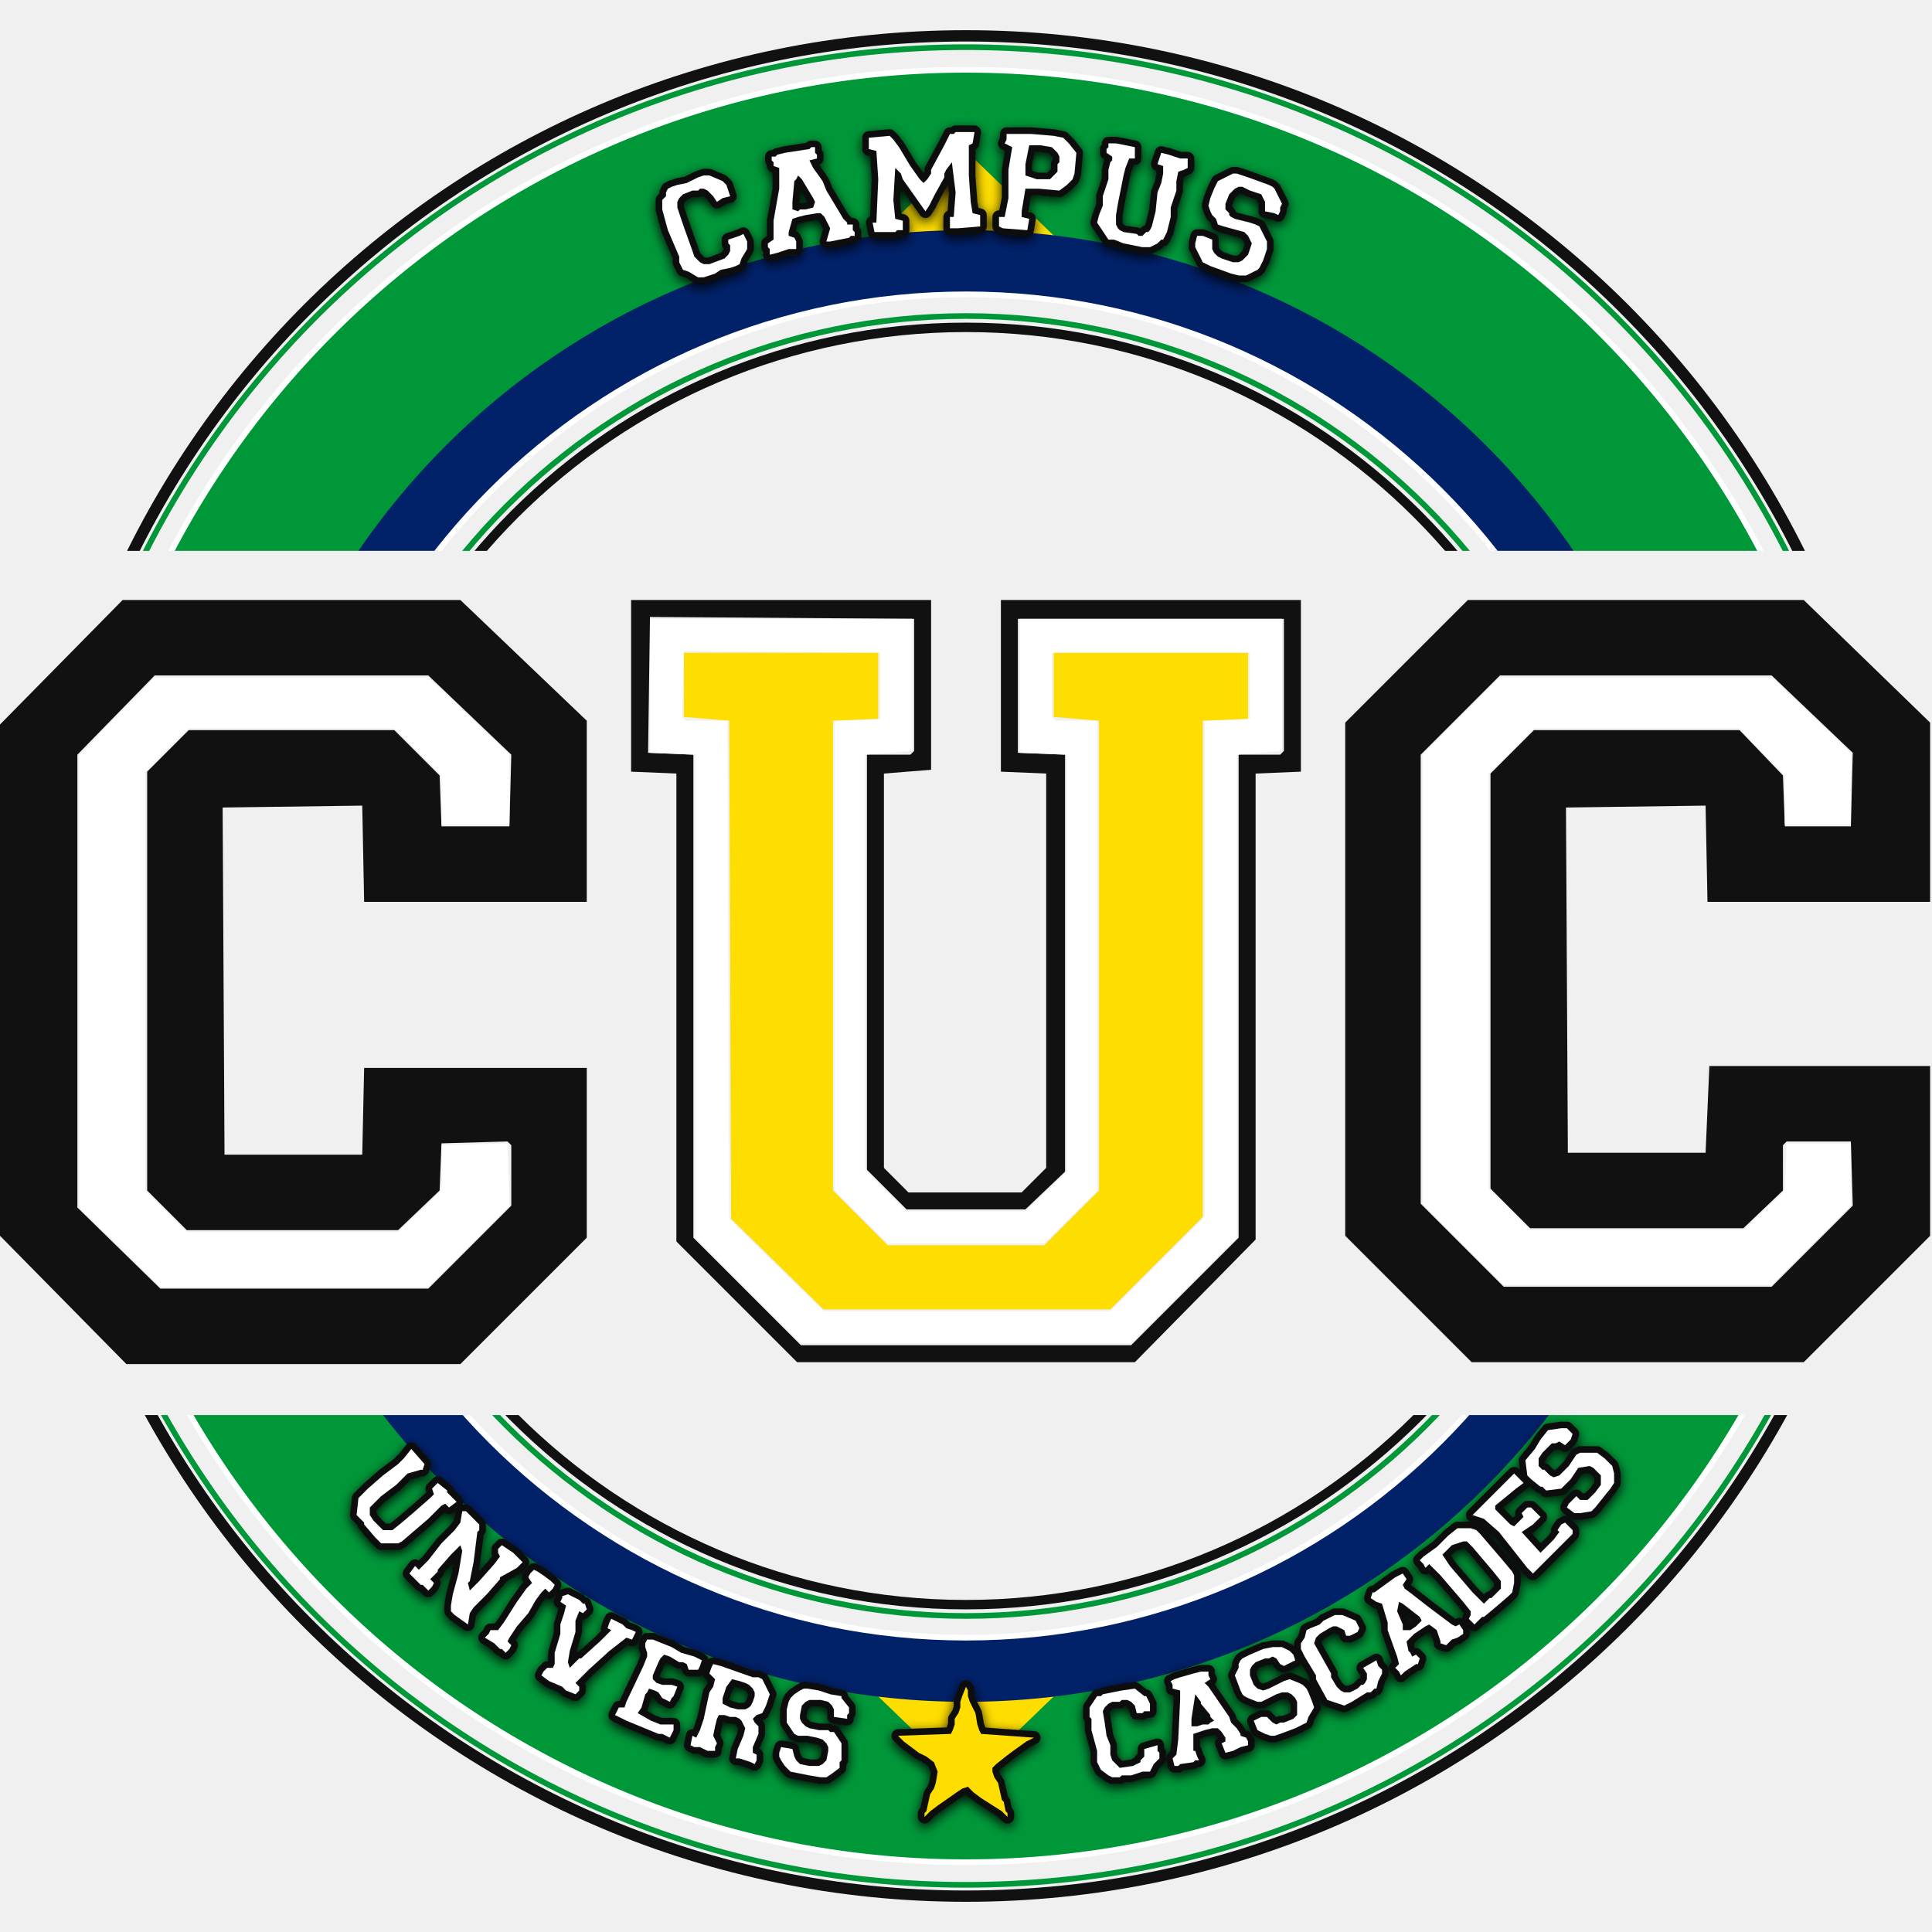
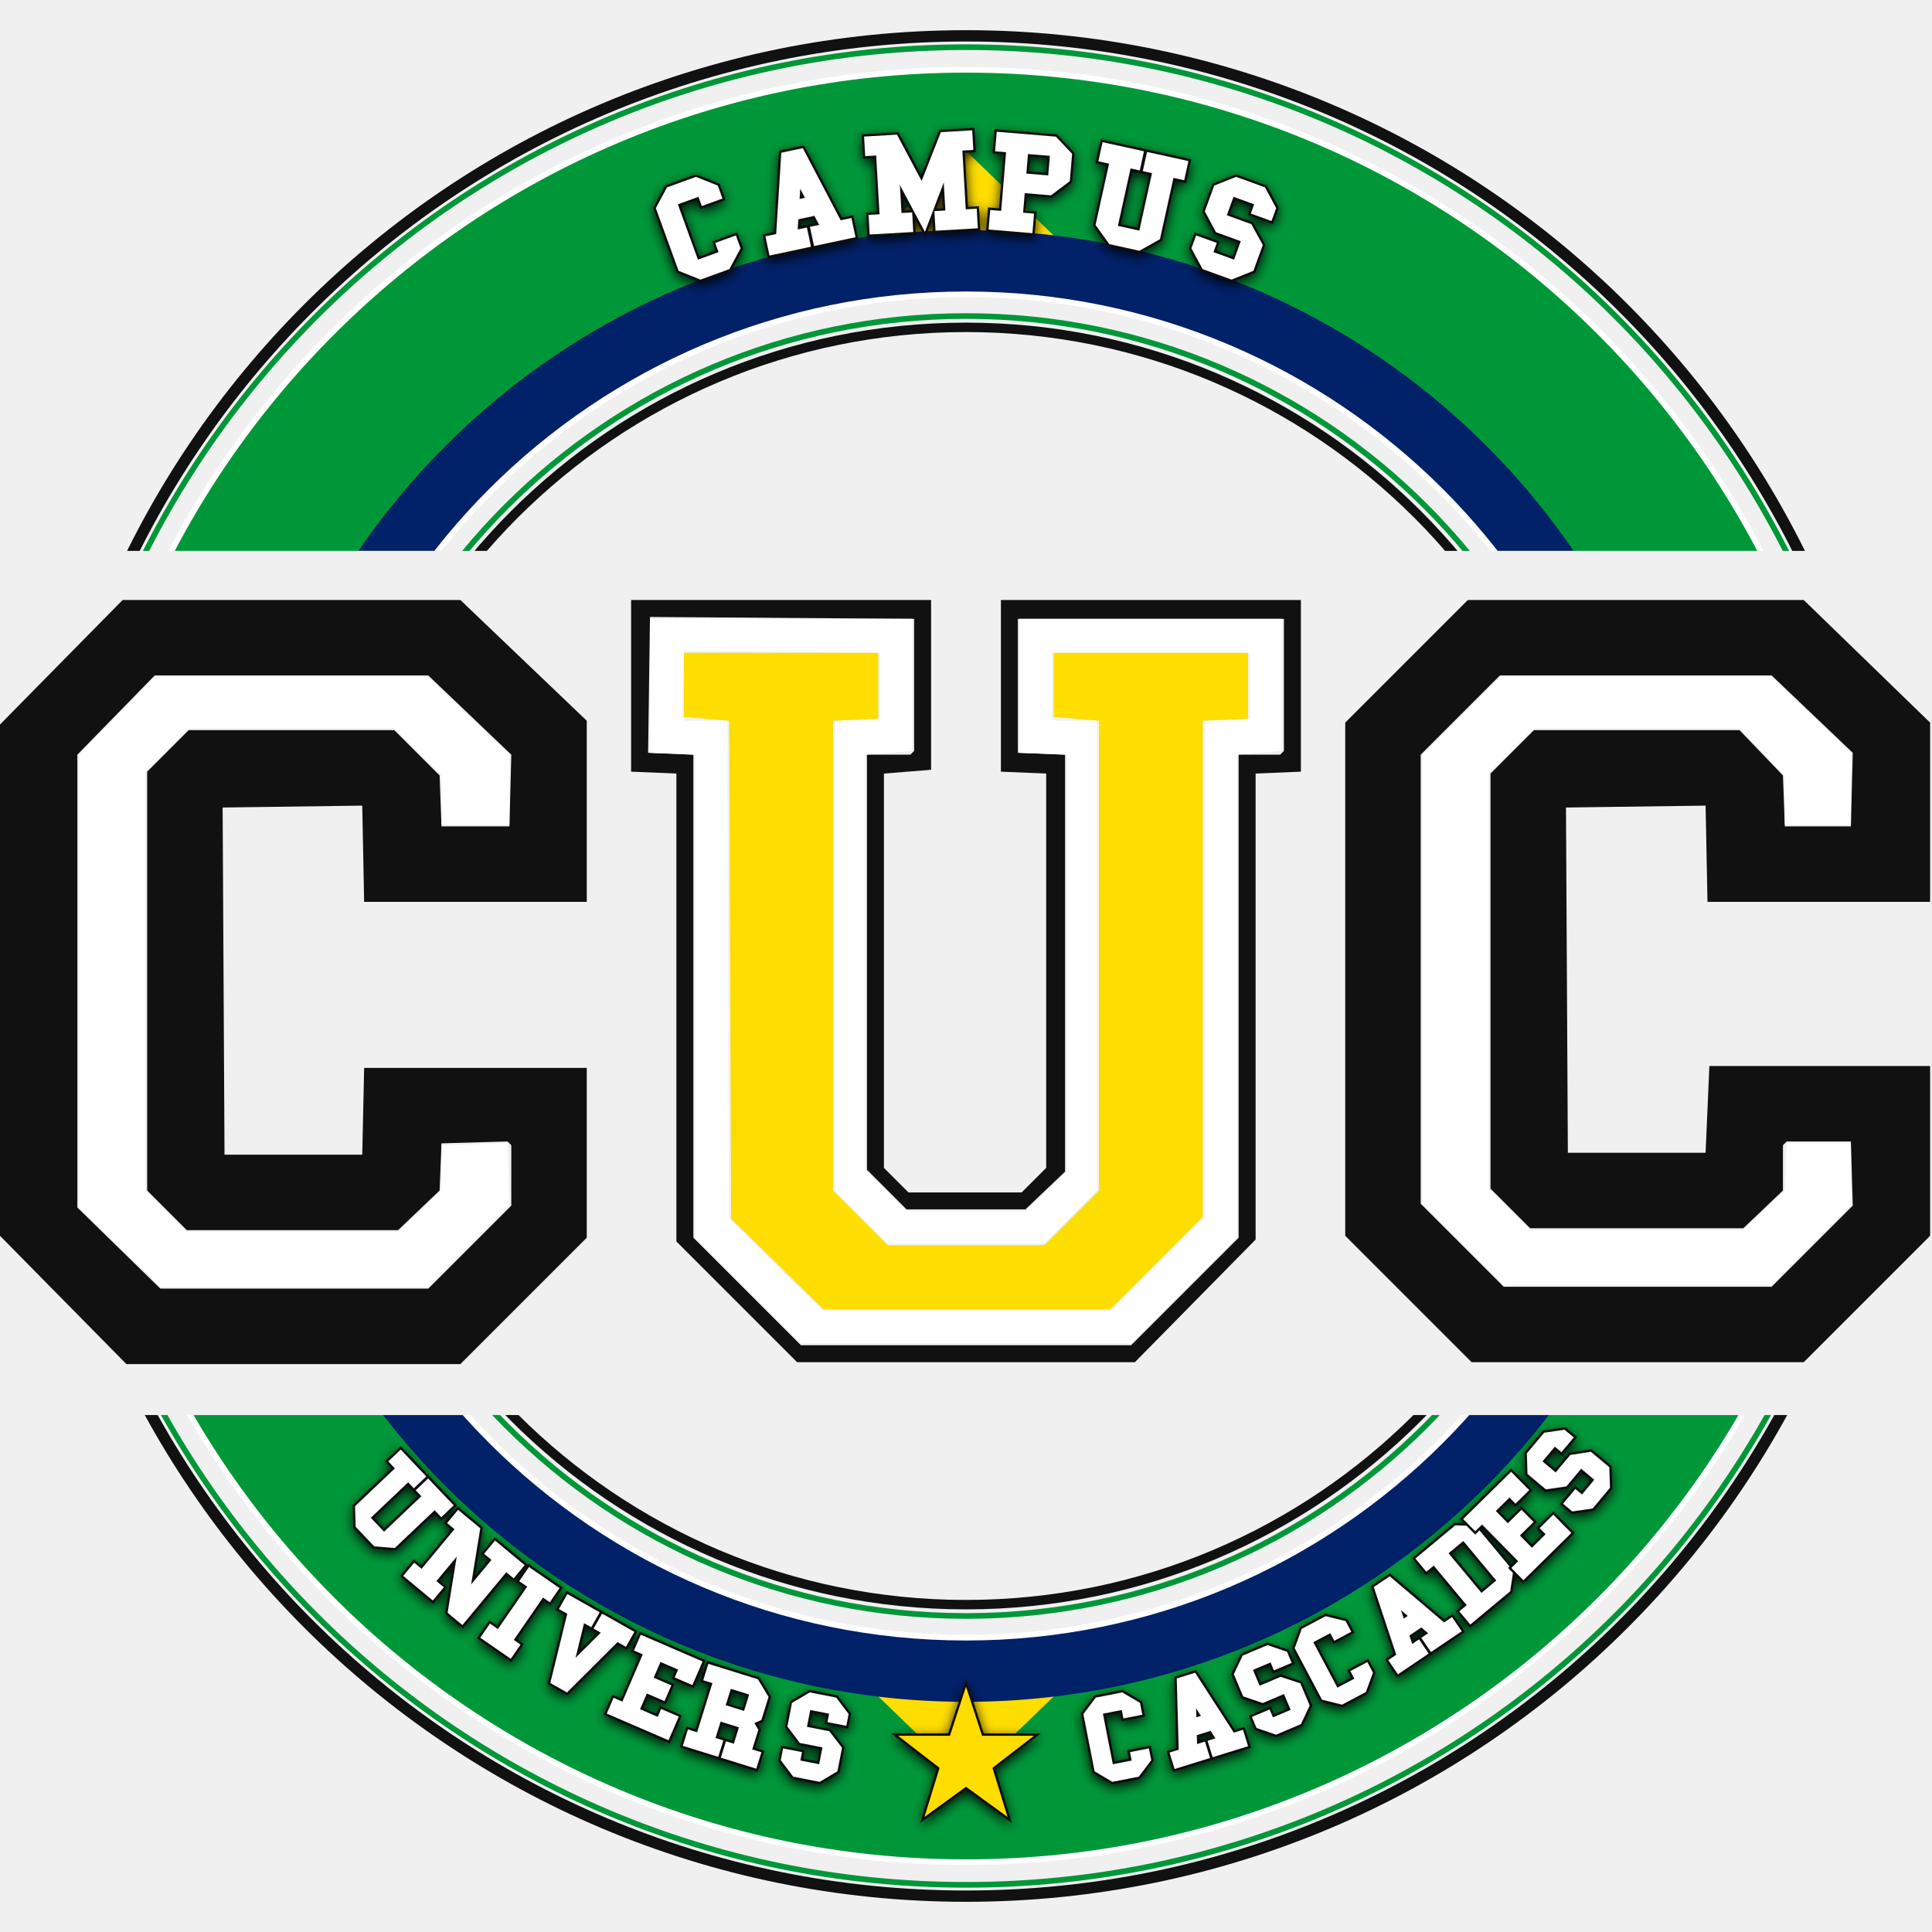
<svg xmlns="http://www.w3.org/2000/svg" viewBox="0 0 1024 1024" width="1024" height="1024">
  <defs>
    <clipPath id="ring-arcs-clip">
      <rect x="0" y="0" width="1024" height="292.0" />
      <rect x="0" y="750.0" width="1024" height="274.0" />
    </clipPath>
    <mask id="ring-donut-mask">
      <rect x="0" y="0" width="1024" height="1024" fill="black" />
      <circle cx="512.0" cy="512.0" r="475.0" fill="white" />
      <circle cx="512.0" cy="512.0" r="356.0" fill="black" />
    </mask>
    <filter id="text-glow" x="-20%" y="-20%" width="140%" height="140%">
      <feDropShadow dx="0" dy="2" stdDeviation="3" flood-color="#000000" flood-opacity="0.9" />
    </filter>
    <g id="flag-pattern">
      <rect x="0" y="0" width="1024" height="1024" fill="#009739" />
      <polygon points="512,80 960,512 512,944 64,512" fill="#FEDD00" />
      <circle cx="512" cy="512" r="390" fill="#012169" />
      <path d="M 180,560 A 400,400 0 0,1 844,460 A 420,420 0 0,0 180,560 Z" fill="#FFFFFF" />
    </g>
    <clipPath id="u-core-clip">
      <path d="M 362.5,346.0 L 362.5,380.0 L 386.5,382.0 L 387.5,646.0 L 436.5,694.0 L 588.5,694.0 L 637.5,645.0 L 637.5,382.0 L 661.5,381.0 L 661.5,346.0 L 558.5,346.0 L 558.5,380.0 L 582.5,382.0 L 582.5,631.0 L 553.5,660.0 L 470.5,660.0 L 441.5,631.0 L 441.5,382.0 L 465.5,381.0 L 465.5,346.0 Z" />
    </clipPath>
  </defs>
  <g clip-path="url(#ring-arcs-clip)">
    <g mask="url(#ring-donut-mask)">
      <use href="#flag-pattern" />
    </g>
    <circle cx="512.0" cy="512.0" r="493.0" fill="none" stroke="#111111" stroke-width="6" />
    <circle cx="512.0" cy="512.0" r="487.0" fill="none" stroke="#009739" stroke-width="3" />
    <circle cx="512.0" cy="512.0" r="475.0" fill="none" stroke="#FFFFFF" stroke-width="3" />
    <circle cx="512.0" cy="512.0" r="356.0" fill="none" stroke="#FFFFFF" stroke-width="3" />
    <circle cx="512.0" cy="512.0" r="344.5" fill="none" stroke="#009739" stroke-width="3" />
    <circle cx="512.0" cy="512.0" r="338.5" fill="none" stroke="#111111" stroke-width="5" />
  </g>
  <g filter="url(#text-glow)">
-     <path d="M 594.5,896.0 L 589.5,897.0 L 584.5,898.0 L 583.5,899.0 L 581.5,899.0 L 579.5,902.0 L 577.5,905.0 L 577.5,910.0 L 578.5,911.0 L 578.5,917.0 L 581.5,928.0 L 581.5,934.0 L 583.5,938.0 L 587.5,941.0 L 589.5,942.0 L 593.5,942.0 L 594.5,941.0 L 599.5,941.0 L 605.5,939.0 L 609.5,939.0 L 611.5,935.0 L 614.5,932.0 L 614.5,929.0 L 613.5,928.0 L 613.5,925.0 L 606.5,927.0 L 606.5,931.0 L 604.5,933.0 L 604.5,934.0 L 600.5,936.0 L 593.5,937.0 L 589.5,933.0 L 588.5,930.0 L 588.5,925.0 L 586.5,920.0 L 585.5,913.0 L 584.5,907.0 L 585.5,905.0 L 587.5,903.0 L 589.5,902.0 L 593.5,902.0 L 594.5,901.0 L 597.5,901.0 L 599.5,902.0 L 601.5,904.0 L 602.5,908.0 L 605.5,908.0 L 606.5,907.0 L 609.5,907.0 L 609.5,903.0 L 607.5,899.0 L 606.5,899.0 L 601.5,895.0 Z" fill="#FFFFFF" stroke="#111111" stroke-width="7" stroke-linejoin="round" paint-order="stroke fill" fill-rule="evenodd" />
-     <path d="M 426.0,895.0 L 424.0,896.0 L 421.0,898.0 L 419.0,900.0 L 418.0,902.0 L 417.0,906.0 L 417.0,913.0 L 419.0,916.0 L 421.0,919.0 L 423.0,920.0 L 428.0,920.0 L 433.0,921.0 L 436.0,922.0 L 438.0,924.0 L 439.0,926.0 L 439.0,928.0 L 438.0,933.0 L 436.0,935.0 L 434.0,936.0 L 429.0,936.0 L 424.0,935.0 L 422.0,933.0 L 421.0,931.0 L 420.0,927.0 L 414.0,926.0 L 413.0,929.0 L 413.0,931.0 L 414.0,933.0 L 416.0,936.0 L 419.0,939.0 L 424.0,940.0 L 429.0,941.0 L 435.0,942.0 L 438.0,942.0 L 441.0,940.0 L 445.0,937.0 L 445.0,934.0 L 446.0,933.0 L 446.0,924.0 L 442.0,918.0 L 440.0,918.0 L 439.0,917.0 L 434.0,917.0 L 429.0,916.0 L 427.0,915.0 L 425.0,913.0 L 424.0,911.0 L 424.0,909.0 L 425.0,904.0 L 427.0,902.0 L 429.0,901.0 L 435.0,901.0 L 439.0,902.0 L 441.0,904.0 L 442.0,906.0 L 442.0,910.0 L 449.0,911.0 L 449.0,909.0 L 450.0,908.0 L 450.0,905.0 L 446.0,900.0 L 446.0,899.0 L 440.0,898.0 L 434.0,896.0 L 428.0,895.0 Z" fill="#FFFFFF" stroke="#111111" stroke-width="7" stroke-linejoin="round" paint-order="stroke fill" fill-rule="evenodd" />
-     <path d="M 636.5,886.0 L 632.5,887.0 L 625.5,889.0 L 622.5,890.0 L 620.5,891.0 L 621.5,893.0 L 621.5,895.0 L 625.5,896.0 L 625.5,901.0 L 624.5,922.0 L 623.5,930.0 L 621.5,932.0 L 622.5,936.0 L 624.5,936.0 L 625.5,935.0 L 632.5,934.0 L 633.5,933.0 L 635.5,933.0 L 634.5,931.0 L 633.5,928.0 L 632.5,928.0 L 632.5,919.0 L 635.5,918.0 L 638.5,917.0 L 642.5,916.0 L 645.5,916.0 L 647.5,918.0 L 649.5,921.0 L 649.5,923.0 L 647.5,924.0 L 649.5,929.0 L 653.5,928.0 L 657.5,926.0 L 661.5,925.0 L 661.5,923.0 L 660.5,921.0 L 657.5,920.0 L 657.5,919.0 L 655.5,916.0 L 652.5,913.0 L 651.5,910.0 L 640.5,894.0 L 638.5,892.0 L 641.5,890.0 L 640.5,888.0 L 640.5,886.0 Z M 633.5,898.0 L 636.5,902.0 L 636.5,903.0 L 641.5,909.0 L 641.5,910.0 L 643.5,912.0 L 641.5,913.0 L 640.5,914.0 L 637.5,914.0 L 634.5,915.0 L 631.5,915.0 L 631.5,911.0 Z" fill="#FFFFFF" stroke="#111111" stroke-width="7" stroke-linejoin="round" paint-order="stroke fill" fill-rule="evenodd" />
-     <path d="M 378.0,882.0 L 377.0,884.0 L 376.0,887.0 L 379.0,890.0 L 378.0,894.0 L 376.0,897.0 L 373.0,911.0 L 371.0,917.0 L 369.0,921.0 L 367.0,920.0 L 366.0,925.0 L 368.0,926.0 L 371.0,926.0 L 375.0,928.0 L 379.0,928.0 L 379.0,926.0 L 380.0,924.0 L 378.0,920.0 L 379.0,915.0 L 380.0,911.0 L 381.0,909.0 L 384.0,909.0 L 387.0,910.0 L 390.0,910.0 L 392.0,911.0 L 393.0,912.0 L 395.0,916.0 L 394.0,920.0 L 391.0,927.0 L 390.0,932.0 L 392.0,932.0 L 395.0,933.0 L 398.0,934.0 L 400.0,935.0 L 401.0,933.0 L 401.0,930.0 L 399.0,929.0 L 399.0,926.0 L 402.0,919.0 L 402.0,915.0 L 400.0,913.0 L 399.0,911.0 L 401.0,909.0 L 404.0,908.0 L 406.0,904.0 L 407.0,901.0 L 408.0,898.0 L 404.0,890.0 L 402.0,889.0 L 399.0,889.0 L 382.0,883.0 Z M 388.0,890.0 L 392.0,891.0 L 395.0,892.0 L 397.0,893.0 L 399.0,895.0 L 400.0,897.0 L 400.0,899.0 L 399.0,902.0 L 398.0,904.0 L 397.0,905.0 L 395.0,906.0 L 391.0,906.0 L 387.0,905.0 L 383.0,903.0 L 383.0,900.0 L 385.0,894.0 Z" fill="#FFFFFF" stroke="#111111" stroke-width="7" stroke-linejoin="round" paint-order="stroke fill" fill-rule="evenodd" />
-     <path d="M 674.5,873.0 L 669.5,874.0 L 662.5,877.0 L 660.5,878.0 L 658.5,879.0 L 657.5,880.0 L 656.5,882.0 L 656.5,884.0 L 654.5,888.0 L 657.5,896.0 L 658.5,898.0 L 659.5,899.0 L 661.5,900.0 L 666.5,902.0 L 668.5,902.0 L 676.5,898.0 L 679.5,897.0 L 682.5,897.0 L 684.5,898.0 L 686.5,900.0 L 687.5,902.0 L 687.5,904.0 L 687.5,907.0 L 687.5,909.0 L 685.5,911.0 L 680.5,913.0 L 678.5,913.0 L 676.5,914.0 L 674.5,913.0 L 671.5,910.0 L 668.5,910.0 L 664.5,912.0 L 666.5,917.0 L 668.5,918.0 L 670.5,919.0 L 673.5,920.0 L 675.5,920.0 L 678.5,919.0 L 686.5,916.0 L 690.5,914.0 L 692.5,913.0 L 693.5,910.0 L 696.5,905.0 L 695.5,902.0 L 693.5,897.0 L 692.5,895.0 L 690.5,893.0 L 688.5,892.0 L 683.5,890.0 L 680.5,891.0 L 672.5,895.0 L 669.5,896.0 L 666.5,895.0 L 664.5,893.0 L 662.5,888.0 L 662.5,885.0 L 663.5,883.0 L 665.5,881.0 L 670.5,879.0 L 672.5,879.0 L 674.5,878.0 L 676.5,879.0 L 678.5,882.0 L 680.5,883.0 L 686.5,880.0 L 685.5,877.0 L 683.5,875.0 L 681.5,874.0 L 679.5,873.0 L 677.5,873.0 Z" fill="#FFFFFF" stroke="#111111" stroke-width="7" stroke-linejoin="round" paint-order="stroke fill" fill-rule="evenodd" />
-     <path d="M 343.0,869.0 L 342.0,871.0 L 342.0,873.0 L 343.0,876.0 L 343.0,878.0 L 341.0,883.0 L 332.0,902.0 L 331.0,905.0 L 328.0,905.0 L 327.0,907.0 L 326.0,909.0 L 328.0,910.0 L 332.0,912.0 L 349.0,919.0 L 351.0,919.0 L 355.0,921.0 L 356.0,919.0 L 357.0,917.0 L 357.0,914.0 L 352.0,914.0 L 350.0,914.0 L 345.0,912.0 L 338.0,908.0 L 340.0,905.0 L 342.0,898.0 L 343.0,897.0 L 344.0,895.0 L 347.0,896.0 L 349.0,897.0 L 351.0,900.0 L 355.0,902.0 L 356.0,900.0 L 357.0,899.0 L 359.0,894.0 L 356.0,893.0 L 353.0,893.0 L 351.0,893.0 L 348.0,892.0 L 346.0,890.0 L 346.0,888.0 L 349.0,881.0 L 350.0,879.0 L 352.0,877.0 L 355.0,878.0 L 360.0,881.0 L 362.0,881.0 L 364.0,882.0 L 365.0,885.0 L 370.0,885.0 L 371.0,883.0 L 372.0,880.0 L 370.0,879.0 L 368.0,878.0 L 361.0,876.0 L 356.0,873.0 L 346.0,869.0 Z" fill="#FFFFFF" stroke="#111111" stroke-width="7" stroke-linejoin="round" paint-order="stroke fill" fill-rule="evenodd" />
-     <path d="M 707.5,856.0 L 701.5,859.0 L 699.5,861.0 L 694.5,863.0 L 692.5,864.0 L 691.5,868.0 L 689.5,871.0 L 689.5,874.0 L 691.5,878.0 L 697.5,888.0 L 697.5,890.0 L 703.5,901.0 L 706.5,902.0 L 709.5,903.0 L 712.5,904.0 L 716.5,902.0 L 724.5,897.0 L 726.5,897.0 L 728.5,895.0 L 729.5,895.0 L 730.5,891.0 L 732.5,887.0 L 732.5,885.0 L 730.5,883.0 L 729.5,880.0 L 722.5,884.0 L 724.5,887.0 L 724.5,890.0 L 723.5,892.0 L 722.5,893.0 L 721.5,893.0 L 719.5,895.0 L 717.5,896.0 L 715.5,897.0 L 712.5,897.0 L 710.5,896.0 L 708.5,894.0 L 705.5,889.0 L 705.5,887.0 L 696.5,871.0 L 697.5,868.0 L 699.5,866.0 L 704.5,863.0 L 706.5,862.0 L 708.5,862.0 L 712.5,864.0 L 713.5,867.0 L 715.5,867.0 L 717.5,866.0 L 719.5,865.0 L 720.5,863.0 L 719.5,861.0 L 718.5,859.0 L 711.5,856.0 Z" fill="#FFFFFF" stroke="#111111" stroke-width="7" stroke-linejoin="round" paint-order="stroke fill" fill-rule="evenodd" />
-     <path d="M 298.0,846.0 L 298.0,847.0 L 297.0,849.0 L 300.0,851.0 L 299.0,855.0 L 297.0,861.0 L 297.0,866.0 L 294.0,876.0 L 294.0,882.0 L 293.0,884.0 L 290.0,884.0 L 288.0,886.0 L 287.0,888.0 L 291.0,891.0 L 298.0,894.0 L 300.0,896.0 L 305.0,898.0 L 307.0,896.0 L 307.0,894.0 L 305.0,892.0 L 312.0,885.0 L 323.0,875.0 L 332.0,868.0 L 335.0,869.0 L 336.0,867.0 L 337.0,865.0 L 335.0,864.0 L 332.0,863.0 L 330.0,861.0 L 324.0,858.0 L 323.0,860.0 L 322.0,863.0 L 324.0,864.0 L 318.0,870.0 L 308.0,879.0 L 307.0,879.0 L 302.0,884.0 L 301.0,881.0 L 302.0,875.0 L 305.0,865.0 L 305.0,859.0 L 307.0,854.0 L 309.0,855.0 L 311.0,853.0 L 310.0,850.0 L 309.0,850.0 L 307.0,848.0 L 301.0,845.0 Z" fill="#FFFFFF" stroke="#111111" stroke-width="7" stroke-linejoin="round" paint-order="stroke fill" fill-rule="evenodd" />
-     <path d="M 739.5,836.0 L 728.5,844.0 L 727.5,844.0 L 726.5,847.0 L 729.5,849.0 L 732.5,850.0 L 735.5,860.0 L 735.5,864.0 L 740.5,878.0 L 741.5,882.0 L 739.5,884.0 L 741.5,886.0 L 742.5,888.0 L 744.5,886.0 L 750.5,882.0 L 751.5,882.0 L 752.5,879.0 L 750.5,877.0 L 748.5,878.0 L 747.5,876.0 L 746.5,875.0 L 745.5,870.0 L 749.5,866.0 L 752.5,864.0 L 755.5,862.0 L 757.5,861.0 L 761.5,864.0 L 763.5,870.0 L 763.5,871.0 L 766.5,872.0 L 769.5,869.0 L 772.5,868.0 L 775.5,866.0 L 775.5,864.0 L 773.5,861.0 L 771.5,862.0 L 769.5,861.0 L 765.5,858.0 L 757.5,852.0 L 748.5,845.0 L 744.5,842.0 L 743.5,840.0 L 745.5,837.0 L 743.5,834.0 Z M 741.5,849.0 L 743.5,850.0 L 752.5,857.0 L 753.5,859.0 L 750.5,862.0 L 747.5,864.0 L 743.5,864.0 L 743.5,861.0 L 740.5,854.0 Z" fill="#FFFFFF" stroke="#111111" stroke-width="7" stroke-linejoin="round" paint-order="stroke fill" fill-rule="evenodd" />
-     <path d="M 283.0,832.0 L 281.0,834.0 L 280.0,836.0 L 282.0,839.0 L 279.0,842.0 L 274.0,849.0 L 267.0,860.0 L 264.0,864.0 L 260.0,864.0 L 259.0,866.0 L 257.0,868.0 L 262.0,871.0 L 265.0,874.0 L 266.0,874.0 L 268.0,876.0 L 270.0,874.0 L 271.0,872.0 L 269.0,870.0 L 270.0,868.0 L 272.0,865.0 L 274.0,862.0 L 280.0,855.0 L 284.0,848.0 L 287.0,844.0 L 289.0,842.0 L 291.0,844.0 L 293.0,842.0 L 294.0,840.0 L 292.0,838.0 L 288.0,835.0 L 285.0,833.0 Z" fill="#FFFFFF" stroke="#111111" stroke-width="7" stroke-linejoin="round" paint-order="stroke fill" fill-rule="evenodd" />
-     <path d="M 772.5,810.0 L 767.5,814.0 L 761.5,820.0 L 754.5,825.0 L 752.5,827.0 L 754.5,829.0 L 755.5,831.0 L 757.5,829.0 L 763.5,835.0 L 769.5,842.0 L 775.5,849.0 L 779.5,854.0 L 779.5,856.0 L 778.5,858.0 L 781.5,861.0 L 785.5,857.0 L 786.5,857.0 L 792.5,852.0 L 799.5,846.0 L 801.5,844.0 L 802.5,839.0 L 802.5,835.0 L 801.5,833.0 L 796.5,827.0 L 790.5,820.0 L 784.5,813.0 L 782.5,811.0 L 779.5,810.0 Z M 775.5,817.0 L 777.5,817.0 L 780.5,820.0 L 791.5,833.0 L 795.5,838.0 L 795.5,842.0 L 790.5,847.0 L 789.5,847.0 L 786.5,850.0 L 780.5,844.0 L 768.5,830.0 L 764.5,824.0 L 769.5,819.0 Z" fill="#FFFFFF" stroke="#111111" stroke-width="7" stroke-linejoin="round" paint-order="stroke fill" fill-rule="evenodd" />
-     <path d="M 245.0,801.0 L 244.0,807.0 L 241.0,811.0 L 234.0,818.0 L 227.0,827.0 L 222.0,832.0 L 220.0,830.0 L 217.0,834.0 L 223.0,840.0 L 224.0,840.0 L 227.0,843.0 L 229.0,841.0 L 230.0,839.0 L 228.0,837.0 L 232.0,833.0 L 232.0,832.0 L 239.0,824.0 L 244.0,819.0 L 245.0,822.0 L 244.0,828.0 L 243.0,834.0 L 240.0,845.0 L 239.0,851.0 L 239.0,854.0 L 241.0,856.0 L 248.0,861.0 L 249.0,855.0 L 251.0,852.0 L 258.0,845.0 L 265.0,837.0 L 265.0,836.0 L 274.0,831.0 L 277.0,828.0 L 272.0,823.0 L 266.0,819.0 L 264.0,821.0 L 264.0,823.0 L 265.0,825.0 L 262.0,829.0 L 254.0,838.0 L 249.0,843.0 L 248.0,839.0 L 249.0,838.0 L 251.0,828.0 L 253.0,812.0 L 254.0,811.0 L 254.0,808.0 L 247.0,801.0 Z" fill="#FFFFFF" stroke="#111111" stroke-width="7" stroke-linejoin="round" paint-order="stroke fill" fill-rule="evenodd" />
-     <path d="M 802.5,781.0 L 780.5,803.0 L 786.5,805.0 L 794.5,812.0 L 809.5,831.0 L 812.5,834.0 L 833.5,813.0 L 833.5,811.0 L 829.5,807.0 L 827.5,808.0 L 825.5,811.0 L 826.5,812.0 L 823.5,816.0 L 816.5,823.0 L 806.5,812.0 L 812.5,808.0 L 816.5,804.0 L 811.5,799.0 L 809.5,799.0 L 806.5,802.0 L 807.5,804.0 L 802.5,809.0 L 800.5,808.0 L 792.5,800.0 L 792.5,798.0 L 803.5,789.0 L 807.5,786.0 Z" fill="#FFFFFF" stroke="#111111" stroke-width="7" stroke-linejoin="round" paint-order="stroke fill" fill-rule="evenodd" />
-     <path d="M 214.0,773.0 L 211.0,776.0 L 203.0,782.0 L 195.0,789.0 L 190.0,794.0 L 189.0,803.0 L 193.0,807.0 L 193.0,808.0 L 199.0,815.0 L 202.0,818.0 L 211.0,818.0 L 213.0,817.0 L 220.0,811.0 L 227.0,805.0 L 234.0,798.0 L 236.0,797.0 L 238.0,799.0 L 242.0,796.0 L 237.0,791.0 L 237.0,790.0 L 232.0,786.0 L 229.0,789.0 L 230.0,792.0 L 228.0,794.0 L 220.0,801.0 L 213.0,807.0 L 208.0,811.0 L 203.0,811.0 L 198.0,806.0 L 196.0,803.0 L 196.0,799.0 L 202.0,793.0 L 210.0,787.0 L 216.0,781.0 L 223.0,779.0 L 224.0,779.0 L 225.0,776.0 L 218.0,768.0 Z" fill="#FFFFFF" stroke="#111111" stroke-width="7" stroke-linejoin="round" paint-order="stroke fill" fill-rule="evenodd" />
-     <path d="M 827.5,757.0 L 820.5,758.0 L 816.5,763.0 L 813.5,768.0 L 808.5,774.0 L 809.5,782.0 L 811.5,784.0 L 816.5,788.0 L 817.5,788.0 L 819.5,790.0 L 827.5,789.0 L 832.5,784.0 L 836.5,778.0 L 842.5,777.0 L 844.5,778.0 L 848.5,782.0 L 848.5,787.0 L 845.5,791.0 L 841.5,795.0 L 837.5,795.0 L 835.5,793.0 L 831.5,797.0 L 830.5,799.0 L 834.5,802.0 L 837.5,802.0 L 843.5,801.0 L 845.5,799.0 L 853.5,789.0 L 855.5,786.0 L 855.5,781.0 L 854.5,777.0 L 850.5,773.0 L 846.5,770.0 L 837.5,770.0 L 835.5,771.0 L 831.5,777.0 L 826.5,782.0 L 823.5,783.0 L 821.5,782.0 L 818.5,779.0 L 817.5,779.0 L 815.5,777.0 L 815.5,773.0 L 817.5,770.0 L 822.5,765.0 L 824.5,765.0 L 826.5,764.0 L 829.5,766.0 L 832.5,763.0 L 833.5,760.0 L 830.5,757.0 Z" fill="#FFFFFF" stroke="#111111" stroke-width="7" stroke-linejoin="round" paint-order="stroke fill" fill-rule="evenodd" />
-     <path d="M 373.0,93.0 L 370.0,94.0 L 364.0,97.0 L 359.0,98.0 L 356.0,99.0 L 354.0,100.0 L 353.0,102.0 L 353.0,104.0 L 351.0,106.0 L 351.0,108.0 L 351.0,111.0 L 354.0,122.0 L 360.0,136.0 L 360.0,139.0 L 362.0,143.0 L 365.0,144.0 L 370.0,147.0 L 373.0,147.0 L 379.0,145.0 L 382.0,143.0 L 387.0,142.0 L 390.0,141.0 L 392.0,140.0 L 393.0,137.0 L 396.0,132.0 L 396.0,128.0 L 394.0,124.0 L 392.0,125.0 L 386.0,127.0 L 386.0,129.0 L 387.0,130.0 L 387.0,133.0 L 386.0,135.0 L 384.0,137.0 L 376.0,140.0 L 373.0,140.0 L 371.0,139.0 L 368.0,136.0 L 367.0,133.0 L 362.0,119.0 L 359.0,110.0 L 359.0,107.0 L 360.0,105.0 L 362.0,103.0 L 367.0,101.0 L 370.0,101.0 L 371.0,100.0 L 373.0,100.0 L 375.0,101.0 L 378.0,104.0 L 380.0,107.0 L 383.0,105.0 L 387.0,104.0 L 386.0,101.0 L 385.0,98.0 L 383.0,96.0 L 376.0,93.0 Z" fill="#FFFFFF" stroke="#111111" stroke-width="7" stroke-linejoin="round" paint-order="stroke fill" fill-rule="evenodd" />
-     <path d="M 653.5,92.0 L 647.5,95.0 L 645.5,96.0 L 643.5,100.0 L 641.5,105.0 L 640.5,109.0 L 641.5,112.0 L 642.5,114.0 L 644.5,116.0 L 645.5,119.0 L 648.5,120.0 L 659.5,123.0 L 661.5,125.0 L 663.5,129.0 L 662.5,132.0 L 661.5,135.0 L 658.5,138.0 L 656.5,139.0 L 653.5,139.0 L 650.5,138.0 L 647.5,137.0 L 645.5,136.0 L 643.5,134.0 L 642.5,132.0 L 642.5,127.0 L 637.5,125.0 L 634.5,125.0 L 633.5,129.0 L 633.5,131.0 L 636.5,137.0 L 637.5,139.0 L 641.5,141.0 L 652.5,145.0 L 656.5,146.0 L 660.5,146.0 L 664.5,144.0 L 666.5,143.0 L 667.5,142.0 L 668.5,140.0 L 669.5,138.0 L 671.5,132.0 L 671.5,128.0 L 667.5,120.0 L 665.5,119.0 L 662.5,118.0 L 654.5,116.0 L 652.5,115.0 L 651.5,114.0 L 651.5,113.0 L 649.5,111.0 L 649.5,108.0 L 651.5,103.0 L 654.5,100.0 L 656.5,99.0 L 658.5,99.0 L 662.5,101.0 L 668.5,103.0 L 670.5,107.0 L 670.5,109.0 L 670.5,112.0 L 675.5,113.0 L 677.5,114.0 L 678.5,112.0 L 678.5,110.0 L 679.5,108.0 L 678.5,106.0 L 676.5,102.0 L 675.5,100.0 L 674.5,99.0 L 672.5,98.0 L 661.5,94.0 L 655.5,92.0 Z" fill="#FFFFFF" stroke="#111111" stroke-width="7" stroke-linejoin="round" paint-order="stroke fill" fill-rule="evenodd" />
-     <path d="M 430.0,78.0 L 429.0,79.0 L 416.0,81.0 L 412.0,82.0 L 411.0,83.0 L 409.0,83.0 L 409.0,85.0 L 410.0,86.0 L 410.0,88.0 L 413.0,89.0 L 413.0,100.0 L 410.0,117.0 L 410.0,127.0 L 407.0,129.0 L 407.0,131.0 L 408.0,132.0 L 408.0,135.0 L 412.0,134.0 L 418.0,132.0 L 422.0,132.0 L 422.0,128.0 L 421.0,126.0 L 418.0,125.0 L 418.0,123.0 L 420.0,116.0 L 423.0,115.0 L 427.0,114.0 L 433.0,113.0 L 435.0,113.0 L 437.0,115.0 L 440.0,121.0 L 438.0,128.0 L 440.0,128.0 L 445.0,127.0 L 450.0,126.0 L 451.0,125.0 L 453.0,125.0 L 453.0,123.0 L 452.0,122.0 L 452.0,119.0 L 449.0,119.0 L 449.0,118.0 L 447.0,116.0 L 444.0,111.0 L 438.0,101.0 L 436.0,96.0 L 431.0,89.0 L 429.0,85.0 L 433.0,84.0 L 433.0,82.0 L 432.0,81.0 L 432.0,78.0 Z M 423.0,93.0 L 425.0,95.0 L 431.0,105.0 L 432.0,107.0 L 431.0,110.0 L 427.0,111.0 L 424.0,111.0 L 423.0,112.0 L 420.0,111.0 L 420.0,107.0 L 421.0,96.0 L 422.0,95.0 Z" fill="#FFFFFF" stroke="#111111" stroke-width="7" stroke-linejoin="round" paint-order="stroke fill" fill-rule="evenodd" />
-     <path d="M 587.5,76.0 L 587.5,78.0 L 586.5,79.0 L 586.5,81.0 L 589.5,83.0 L 589.5,85.0 L 588.5,86.0 L 587.5,90.0 L 587.5,95.0 L 584.5,104.0 L 584.5,109.0 L 582.5,114.0 L 581.5,118.0 L 583.5,121.0 L 587.5,127.0 L 590.5,127.0 L 595.5,129.0 L 605.5,131.0 L 609.5,131.0 L 611.5,130.0 L 613.5,129.0 L 615.5,127.0 L 616.5,127.0 L 618.5,123.0 L 619.5,119.0 L 620.5,115.0 L 620.5,110.0 L 623.5,101.0 L 623.5,96.0 L 624.5,91.0 L 627.5,90.0 L 629.5,89.0 L 629.5,84.0 L 625.5,84.0 L 619.5,82.0 L 615.5,81.0 L 613.5,87.0 L 616.5,88.0 L 616.5,92.0 L 615.5,97.0 L 613.5,102.0 L 612.5,112.0 L 610.5,120.0 L 609.5,122.0 L 608.5,123.0 L 607.5,123.0 L 605.5,125.0 L 603.5,125.0 L 602.5,124.0 L 595.5,123.0 L 593.5,122.0 L 592.5,121.0 L 591.5,119.0 L 591.5,114.0 L 592.5,108.0 L 595.5,93.0 L 596.5,89.0 L 598.5,84.0 L 601.5,84.0 L 601.5,81.0 L 601.5,78.0 L 596.5,77.0 L 591.5,76.0 Z" fill="#FFFFFF" stroke="#111111" stroke-width="7" stroke-linejoin="round" paint-order="stroke fill" fill-rule="evenodd" />
-     <path d="M 533.5,71.0 L 533.5,74.0 L 532.5,76.0 L 536.5,78.0 L 534.5,90.0 L 534.5,105.0 L 532.5,115.0 L 529.5,115.0 L 529.5,120.0 L 531.5,121.0 L 544.5,122.0 L 545.5,116.0 L 541.5,115.0 L 541.5,112.0 L 543.5,100.0 L 550.5,100.0 L 561.5,101.0 L 565.5,98.0 L 568.5,95.0 L 569.5,92.0 L 570.5,81.0 L 566.5,76.0 L 563.5,73.0 L 558.5,72.0 L 546.5,71.0 Z M 545.5,77.0 L 551.5,77.0 L 557.5,78.0 L 560.5,81.0 L 561.5,83.0 L 561.5,86.0 L 560.5,87.0 L 560.5,91.0 L 556.5,95.0 L 549.5,95.0 L 543.5,93.0 L 543.5,87.0 Z" fill="#FFFFFF" stroke="#111111" stroke-width="7" stroke-linejoin="round" paint-order="stroke fill" fill-rule="evenodd" />
-     <path d="M 506.5,70.0 L 505.5,71.0 L 503.5,71.0 L 502.5,73.0 L 500.5,77.0 L 493.5,90.0 L 493.5,92.0 L 491.5,95.0 L 489.5,97.0 L 487.5,95.0 L 482.5,88.0 L 476.5,78.0 L 473.5,74.0 L 471.5,72.0 L 460.5,73.0 L 460.5,79.0 L 464.5,80.0 L 465.5,95.0 L 464.5,118.0 L 462.5,118.0 L 463.5,123.0 L 474.5,123.0 L 475.5,122.0 L 478.5,122.0 L 478.5,117.0 L 474.5,116.0 L 473.5,106.0 L 474.5,89.0 L 477.5,92.0 L 478.5,95.0 L 490.5,112.0 L 492.5,109.0 L 495.5,103.0 L 500.5,94.0 L 500.5,92.0 L 501.5,90.0 L 504.5,86.0 L 506.5,102.0 L 505.5,115.0 L 503.5,115.0 L 503.5,121.0 L 507.5,121.0 L 519.5,120.0 L 519.5,114.0 L 515.5,113.0 L 514.5,107.0 L 513.5,93.0 L 513.5,77.0 L 515.5,76.0 L 516.5,70.0 Z" fill="#FFFFFF" stroke="#111111" stroke-width="7" stroke-linejoin="round" paint-order="stroke fill" fill-rule="evenodd" />
-     <path d="M 512.0,894.0 L 510.0,899.0 L 509.0,902.0 L 509.0,905.0 L 508.0,908.0 L 506.0,911.0 L 506.0,914.0 L 505.0,917.0 L 504.0,919.0 L 476.0,920.0 L 479.0,923.0 L 483.0,926.0 L 487.0,929.0 L 491.0,931.0 L 495.0,934.0 L 497.0,939.0 L 496.0,945.0 L 495.0,948.0 L 493.0,951.0 L 491.0,960.0 L 490.0,961.0 L 490.0,963.0 L 493.0,960.0 L 497.0,957.0 L 507.0,950.0 L 510.0,948.0 L 513.0,947.0 L 516.0,950.0 L 520.0,953.0 L 531.0,960.0 L 534.0,963.0 L 534.0,961.0 L 533.0,960.0 L 532.0,955.0 L 531.0,954.0 L 529.0,945.0 L 527.0,942.0 L 526.0,939.0 L 526.0,937.0 L 528.0,935.0 L 533.0,931.0 L 537.0,928.0 L 544.0,923.0 L 548.0,921.0 L 520.0,919.0 L 519.0,917.0 L 518.0,914.0 L 517.0,908.0 L 514.0,902.0 L 513.0,899.0 L 513.0,896.0 Z" fill="#FEDD00" stroke="#111111" stroke-width="7" stroke-linejoin="round" paint-order="stroke fill" fill-rule="evenodd" />
+     <path d="M 371.27,148.19 L 359.67,143.54 L 347.6,110.31 L 353.53,99.31 L 368.85,93.74 L 380.45,98.38 L 382.94,105.23 L 371.99,109.2 L 370.21,104.31 L 359.26,108.29 L 369.91,137.61 L 380.86,133.64 L 379.08,128.75 L 390.03,124.78 L 392.52,131.62 L 386.6,142.62 Z" fill="#FFFFFF" stroke="#111111" stroke-width="2.5" stroke-linejoin="miter" paint-order="stroke fill" fill-rule="evenodd" />
+     <path d="M 407.86,135.44 L 405.7,125.27 L 411.39,124.05 L 414.11,80.94 L 425.5,78.51 L 445.57,116.76 L 451.26,115.55 L 453.43,125.72 L 431.46,130.41 L 429.29,120.23 L 434.17,119.19 L 431.67,114.41 L 423.12,116.23 L 422.78,121.62 L 427.67,120.58 L 429.83,130.75 Z M 424.14,100.07 L 423.8,105.45 L 426.65,104.85 Z" fill="#FFFFFF" stroke="#111111" stroke-width="2.5" stroke-linejoin="miter" paint-order="stroke fill" fill-rule="evenodd" />
+     <path d="M 460.96,124.29 L 460.36,113.91 L 466.18,113.57 L 464.39,82.42 L 458.57,82.76 L 457.98,72.38 L 475.42,71.37 L 488.5,95.92 L 498.68,70.04 L 515.29,69.08 L 515.89,79.46 L 510.07,79.8 L 511.86,110.95 L 517.68,110.61 L 518.27,121.0 L 495.85,122.28 L 495.25,111.9 L 501.07,111.57 L 500.21,96.73 L 490.22,122.91 L 476.95,98.07 L 477.81,112.9 L 483.46,112.58 L 484.05,122.96 Z" fill="#FFFFFF" stroke="#111111" stroke-width="2.5" stroke-linejoin="miter" paint-order="stroke fill" fill-rule="evenodd" />
+     <path d="M 523.98,121.65 L 524.84,111.29 L 530.65,111.77 L 533.23,80.68 L 527.43,80.19 L 528.29,69.83 L 559.63,72.43 L 568.23,81.5 L 567.02,96.01 L 557.05,103.53 L 543.12,102.37 L 542.25,112.73 L 548.06,113.22 L 547.2,123.58 Z M 543.98,92.01 L 555.58,92.97 L 556.45,82.61 L 544.84,81.64 Z" fill="#FFFFFF" stroke="#111111" stroke-width="2.5" stroke-linejoin="miter" paint-order="stroke fill" fill-rule="evenodd" />
+     <path d="M 584.39,75.35 L 606.33,80.18 L 604.09,90.34 L 599.21,89.26 L 592.5,119.73 L 603.87,122.24 L 610.59,91.77 L 605.71,90.7 L 607.95,80.54 L 629.89,85.37 L 627.65,95.53 L 621.96,94.28 L 614.8,126.78 L 603.91,132.9 L 587.98,129.39 L 580.67,119.26 L 587.84,86.76 L 582.15,85.5 Z" fill="#FFFFFF" stroke="#111111" stroke-width="2.5" stroke-linejoin="miter" paint-order="stroke fill" fill-rule="evenodd" />
+     <path d="M 633.97,124.78 L 644.92,128.75 L 643.14,133.64 L 654.09,137.61 L 657.64,127.84 L 644.5,123.07 L 638.58,112.07 L 643.55,98.38 L 655.15,93.74 L 670.47,99.31 L 676.4,110.31 L 673.91,117.15 L 662.96,113.18 L 664.74,108.29 L 653.79,104.31 L 650.24,114.09 L 663.22,118.8 L 669.3,129.86 L 664.33,143.54 L 652.73,148.19 L 637.4,142.62 L 631.48,131.62 Z" fill="#FFFFFF" stroke="#111111" stroke-width="2.5" stroke-linejoin="miter" paint-order="stroke fill" fill-rule="evenodd" />
+     <path d="M 212.4,768.31 L 225.93,782.56 L 219.33,788.83 L 216.32,785.66 L 196.52,804.45 L 203.54,811.85 L 223.34,793.05 L 220.33,789.88 L 226.93,783.62 L 240.47,797.87 L 233.87,804.14 L 230.36,800.44 L 209.24,820.49 L 198.34,819.59 L 188.52,809.24 L 188.19,798.32 L 209.31,778.27 L 205.8,774.57 Z" fill="#FFFFFF" stroke="#111111" stroke-width="2.5" stroke-linejoin="miter" paint-order="stroke fill" fill-rule="evenodd" />
+     <path d="M 213.72,835.26 L 219.53,828.26 L 223.46,831.51 L 240.9,810.51 L 236.98,807.26 L 242.79,800.26 L 254.55,810.02 L 249.7,839.79 L 260.5,826.79 L 256.58,823.54 L 262.39,816.54 L 278.07,829.56 L 272.26,836.56 L 268.34,833.3 L 245.08,861.31 L 237.24,854.79 L 242.09,825.02 L 231.3,838.03 L 235.22,841.28 L 229.4,848.28 Z" fill="#FFFFFF" stroke="#111111" stroke-width="2.5" stroke-linejoin="miter" paint-order="stroke fill" fill-rule="evenodd" />
+     <path d="M 254.55,868.03 L 259.71,860.54 L 263.91,863.43 L 279.41,840.95 L 275.21,838.06 L 280.38,830.57 L 296.56,841.73 L 291.39,849.22 L 287.8,846.74 L 272.3,869.21 L 275.89,871.69 L 270.73,879.19 Z" fill="#FFFFFF" stroke="#111111" stroke-width="2.5" stroke-linejoin="miter" paint-order="stroke fill" fill-rule="evenodd" />
+     <path d="M 300.72,844.89 L 317.83,854.55 L 313.36,862.47 L 309.56,860.33 L 305.05,878.68 L 318.43,865.34 L 314.63,863.19 L 319.1,855.26 L 336.22,864.92 L 331.75,872.85 L 327.31,870.34 L 300.54,897.03 L 291.67,892.03 L 300.68,855.32 L 296.24,852.81 Z" fill="#FFFFFF" stroke="#111111" stroke-width="2.5" stroke-linejoin="miter" paint-order="stroke fill" fill-rule="evenodd" />
+     <path d="M 321.6,908.24 L 325.2,899.88 L 329.88,901.9 L 340.7,876.84 L 336.02,874.82 L 339.63,866.46 L 372.38,880.6 L 366.97,893.13 L 357.61,889.09 L 359.41,884.91 L 350.06,880.88 L 346.45,889.23 L 355.81,893.27 L 352.2,901.62 L 342.85,897.59 L 339.24,905.94 L 348.6,909.98 L 350.4,905.8 L 359.76,909.84 L 354.35,922.37 Z" fill="#FFFFFF" stroke="#111111" stroke-width="2.5" stroke-linejoin="miter" paint-order="stroke fill" fill-rule="evenodd" />
+     <path d="M 361.92,925.32 L 364.62,916.63 L 369.49,918.14 L 377.61,892.08 L 372.74,890.56 L 375.45,881.88 L 401.72,890.06 L 407.34,899.43 L 403.55,911.6 L 399.82,913.29 L 401.93,916.81 L 398.68,927.24 L 403.55,928.75 L 400.84,937.44 L 382.07,931.6 L 384.78,922.91 L 388.95,924.21 L 391.66,915.52 L 381.92,912.49 L 379.22,921.17 L 383.39,922.47 L 380.68,931.16 Z M 384.63,903.8 L 394.36,906.83 L 397.07,898.14 L 387.34,895.11 Z" fill="#FFFFFF" stroke="#111111" stroke-width="2.5" stroke-linejoin="miter" paint-order="stroke fill" fill-rule="evenodd" />
+     <path d="M 415.06,926.69 L 425.06,928.66 L 424.19,933.12 L 434.19,935.08 L 435.94,926.15 L 423.94,923.8 L 417.34,915.09 L 419.79,902.58 L 429.19,897.01 L 443.2,899.76 L 449.79,908.47 L 448.57,914.72 L 438.57,912.76 L 439.44,908.29 L 429.44,906.33 L 427.69,915.26 L 439.55,917.59 L 446.29,926.33 L 443.84,938.83 L 434.44,944.41 L 420.43,941.66 L 413.83,932.95 Z" fill="#FFFFFF" stroke="#111111" stroke-width="2.5" stroke-linejoin="miter" paint-order="stroke fill" fill-rule="evenodd" />
+     <path d="M 589.56,944.41 L 580.16,938.83 L 574.21,908.47 L 580.8,899.76 L 594.81,897.01 L 604.21,902.58 L 605.44,908.84 L 595.43,910.8 L 594.56,906.33 L 584.56,908.29 L 589.81,935.08 L 599.81,933.12 L 598.94,928.66 L 608.94,926.69 L 610.17,932.95 L 603.57,941.66 Z" fill="#FFFFFF" stroke="#111111" stroke-width="2.5" stroke-linejoin="miter" paint-order="stroke fill" fill-rule="evenodd" />
+     <path d="M 622.57,937.6 L 619.87,928.9 L 624.74,927.39 L 623.7,889.61 L 633.43,886.59 L 653.94,918.34 L 658.81,916.83 L 661.51,925.53 L 642.73,931.35 L 640.04,922.65 L 644.21,921.36 L 641.65,917.39 L 634.34,919.65 L 634.47,924.38 L 638.65,923.08 L 641.34,931.78 Z M 633.95,905.48 L 634.08,910.21 L 636.52,909.45 Z" fill="#FFFFFF" stroke="#111111" stroke-width="2.5" stroke-linejoin="miter" paint-order="stroke fill" fill-rule="evenodd" />
+     <path d="M 663.53,910.01 L 672.92,906.04 L 674.69,910.23 L 684.08,906.26 L 680.54,897.88 L 669.27,902.64 L 658.92,899.11 L 653.97,887.37 L 658.65,877.49 L 671.79,871.94 L 682.13,875.47 L 684.61,881.34 L 675.22,885.31 L 673.45,881.12 L 664.06,885.08 L 667.61,893.47 L 678.74,888.76 L 689.22,892.24 L 694.17,903.98 L 689.49,913.85 L 676.35,919.41 L 666.01,915.87 Z" fill="#FFFFFF" stroke="#111111" stroke-width="2.5" stroke-linejoin="miter" paint-order="stroke fill" fill-rule="evenodd" />
+     <path d="M 711.3,903.5 L 700.69,900.88 L 686.21,873.54 L 690.0,863.29 L 702.61,856.61 L 713.23,859.23 L 716.21,864.86 L 707.2,869.63 L 705.07,865.61 L 696.06,870.38 L 708.84,894.5 L 717.85,889.73 L 715.72,885.71 L 724.73,880.94 L 727.71,886.57 L 723.91,896.82 Z" fill="#FFFFFF" stroke="#111111" stroke-width="2.5" stroke-linejoin="miter" paint-order="stroke fill" fill-rule="evenodd" />
+     <path d="M 740.92,887.43 L 735.83,879.89 L 740.05,877.04 L 728.13,841.17 L 736.58,835.47 L 765.39,859.93 L 769.62,857.08 L 774.71,864.62 L 758.42,875.62 L 753.33,868.08 L 756.95,865.63 L 753.34,862.57 L 747.01,866.85 L 748.5,871.34 L 752.12,868.89 L 757.21,876.43 Z M 742.54,853.4 L 744.03,857.89 L 746.14,856.46 Z" fill="#FFFFFF" stroke="#111111" stroke-width="2.5" stroke-linejoin="miter" paint-order="stroke fill" fill-rule="evenodd" />
+     <path d="M 779.28,861.03 L 773.46,854.03 L 777.38,850.77 L 759.91,829.79 L 756.0,833.05 L 750.18,826.05 L 771.33,808.45 L 782.25,808.83 L 802.04,832.61 L 800.43,843.42 Z M 785.21,844.25 L 793.05,837.73 L 775.58,816.75 L 767.75,823.27 Z" fill="#FFFFFF" stroke="#111111" stroke-width="2.5" stroke-linejoin="miter" paint-order="stroke fill" fill-rule="evenodd" />
+     <path d="M 807.44,837.54 L 801.05,831.05 L 804.68,827.48 L 785.53,808.02 L 781.9,811.6 L 775.52,805.11 L 800.94,780.09 L 810.51,789.82 L 803.25,796.97 L 800.06,793.72 L 792.8,800.87 L 799.18,807.36 L 806.44,800.21 L 812.83,806.69 L 805.56,813.84 L 811.95,820.33 L 819.21,813.18 L 816.02,809.94 L 823.28,802.79 L 832.86,812.51 Z" fill="#FFFFFF" stroke="#111111" stroke-width="2.5" stroke-linejoin="miter" paint-order="stroke fill" fill-rule="evenodd" />
+     <path d="M 828.45,797.01 L 834.99,789.19 L 838.48,792.11 L 845.03,784.3 L 838.05,778.46 L 830.2,787.83 L 819.38,789.41 L 809.61,781.23 L 809.27,770.3 L 818.43,759.37 L 829.25,757.79 L 834.13,761.88 L 827.59,769.69 L 824.1,766.77 L 817.55,774.58 L 824.53,780.43 L 832.29,771.16 L 843.2,769.48 L 852.97,777.66 L 853.31,788.58 L 844.15,799.52 L 833.33,801.1 Z" fill="#FFFFFF" stroke="#111111" stroke-width="2.5" stroke-linejoin="miter" paint-order="stroke fill" fill-rule="evenodd" />
+     <path d="M 512.0,894.0 L 503.5,920.0 L 476.0,920.0 L 498.0,937.0 L 490.0,963.0 L 512.0,947.0 L 534.0,963.0 L 526.0,937.0 L 548.0,920.0 L 520.5,920.0 Z" fill="#FEDD00" stroke="#111111" stroke-width="2.5" stroke-linejoin="miter" paint-order="stroke fill" fill-rule="evenodd" />
  </g>
  <path d="M 65.0,318.0 L 0.0,384.0 L 0.0,655.0 L 67.0,723.0 L 244.0,723.0 L 311.0,656.0 L 311.0,566.0 L 193.0,566.0 L 192.0,612.0 L 119.0,612.0 L 118.0,428.0 L 192.0,427.0 L 193.0,478.0 L 311.0,478.0 L 311.0,382.0 L 244.0,318.0 Z M 82.0,358.0 L 227.0,358.0 L 271.0,400.0 L 270.0,438.0 L 234.0,438.0 L 233.0,411.0 L 209.0,387.0 L 100.0,387.0 L 78.0,409.0 L 78.0,631.0 L 99.0,652.0 L 211.0,652.0 L 233.0,631.0 L 234.0,606.0 L 269.0,605.0 L 271.0,607.0 L 271.0,639.0 L 227.0,683.0 L 85.0,683.0 L 41.0,640.0 L 41.0,400.0 Z" fill="#111111" fill-rule="evenodd" />
  <path d="M 82.0,359.0 L 42.0,400.0 L 42.0,640.0 L 85.0,682.0 L 227.0,682.0 L 270.0,639.0 L 269.0,606.0 L 234.0,607.0 L 234.0,631.0 L 211.0,653.0 L 99.0,653.0 L 77.0,631.0 L 77.0,409.0 L 100.0,386.0 L 209.0,386.0 L 234.0,411.0 L 234.0,437.0 L 270.0,437.0 L 270.0,400.0 L 227.0,359.0 Z" fill="#FFFFFF" />
  <path d="M 334.5,318.0 L 334.5,409.0 L 358.5,410.0 L 358.5,658.0 L 422.5,722.0 L 601.5,722.0 L 665.5,657.0 L 665.5,410.0 L 689.5,409.0 L 689.5,318.0 L 530.5,318.0 L 530.5,409.0 L 554.5,410.0 L 554.5,619.0 L 541.5,632.0 L 481.5,632.0 L 468.5,619.0 L 468.5,410.0 L 493.5,408.0 L 493.5,318.0 Z M 344.5,327.0 L 484.5,328.0 L 484.5,398.0 L 482.5,400.0 L 459.5,400.0 L 459.5,620.0 L 480.5,641.0 L 543.5,641.0 L 564.5,621.0 L 564.5,400.0 L 539.5,399.0 L 539.5,328.0 L 680.5,328.0 L 680.5,398.0 L 678.5,400.0 L 656.5,400.0 L 656.5,656.0 L 599.5,713.0 L 424.5,713.0 L 367.5,656.0 L 367.5,400.0 L 343.5,399.0 Z" fill="#111111" />
  <path d="M 344.5,328.0 L 344.5,399.0 L 368.5,400.0 L 368.5,656.0 L 424.5,712.0 L 599.5,712.0 L 655.5,656.0 L 655.5,400.0 L 679.5,398.0 L 679.5,328.0 L 540.5,328.0 L 540.5,399.0 L 565.5,400.0 L 565.5,621.0 L 543.5,642.0 L 480.5,642.0 L 458.5,620.0 L 458.5,400.0 L 483.5,398.0 L 483.5,328.0 Z M 362.5,345.0 L 466.5,346.0 L 466.5,381.0 L 442.5,382.0 L 442.5,631.0 L 470.5,659.0 L 553.5,659.0 L 581.5,631.0 L 581.5,382.0 L 559.5,382.0 L 557.5,380.0 L 557.5,346.0 L 662.5,346.0 L 662.5,381.0 L 638.5,382.0 L 638.5,645.0 L 588.5,695.0 L 436.5,695.0 L 386.5,646.0 L 385.5,382.0 L 363.5,382.0 L 361.5,380.0 Z" fill="#FFFFFF" />
  <path d="M 362.5,346.0 L 362.5,380.0 L 386.5,382.0 L 387.5,646.0 L 436.5,694.0 L 588.5,694.0 L 637.5,645.0 L 637.5,382.0 L 661.5,381.0 L 661.5,346.0 L 558.5,346.0 L 558.5,380.0 L 582.5,382.0 L 582.5,631.0 L 553.5,660.0 L 470.5,660.0 L 441.5,631.0 L 441.5,382.0 L 465.5,381.0 L 465.5,346.0 Z" fill="#FEDD00" />
  <path d="M 778.0,318.0 L 713.0,383.0 L 713.0,655.0 L 780.0,722.0 L 956.0,722.0 L 1023.0,655.0 L 1023.0,565.0 L 906.0,565.0 L 904.0,611.0 L 831.0,611.0 L 830.0,428.0 L 904.0,427.0 L 905.0,478.0 L 1023.0,478.0 L 1023.0,383.0 L 956.0,318.0 Z M 795.0,358.0 L 939.0,358.0 L 982.0,399.0 L 981.0,438.0 L 946.0,438.0 L 945.0,411.0 L 922.0,387.0 L 813.0,387.0 L 790.0,410.0 L 790.0,630.0 L 811.0,651.0 L 924.0,651.0 L 945.0,631.0 L 945.0,607.0 L 947.0,605.0 L 981.0,605.0 L 982.0,639.0 L 939.0,682.0 L 797.0,682.0 L 753.0,638.0 L 753.0,400.0 Z" fill="#111111" fill-rule="evenodd" />
  <path d="M 795.0,359.0 L 754.0,400.0 L 754.0,638.0 L 797.0,681.0 L 939.0,681.0 L 981.0,639.0 L 981.0,606.0 L 947.0,606.0 L 946.0,631.0 L 924.0,652.0 L 811.0,652.0 L 789.0,630.0 L 789.0,410.0 L 813.0,386.0 L 922.0,386.0 L 946.0,411.0 L 946.0,437.0 L 981.0,437.0 L 981.0,399.0 L 939.0,359.0 Z" fill="#FFFFFF" />
</svg>
